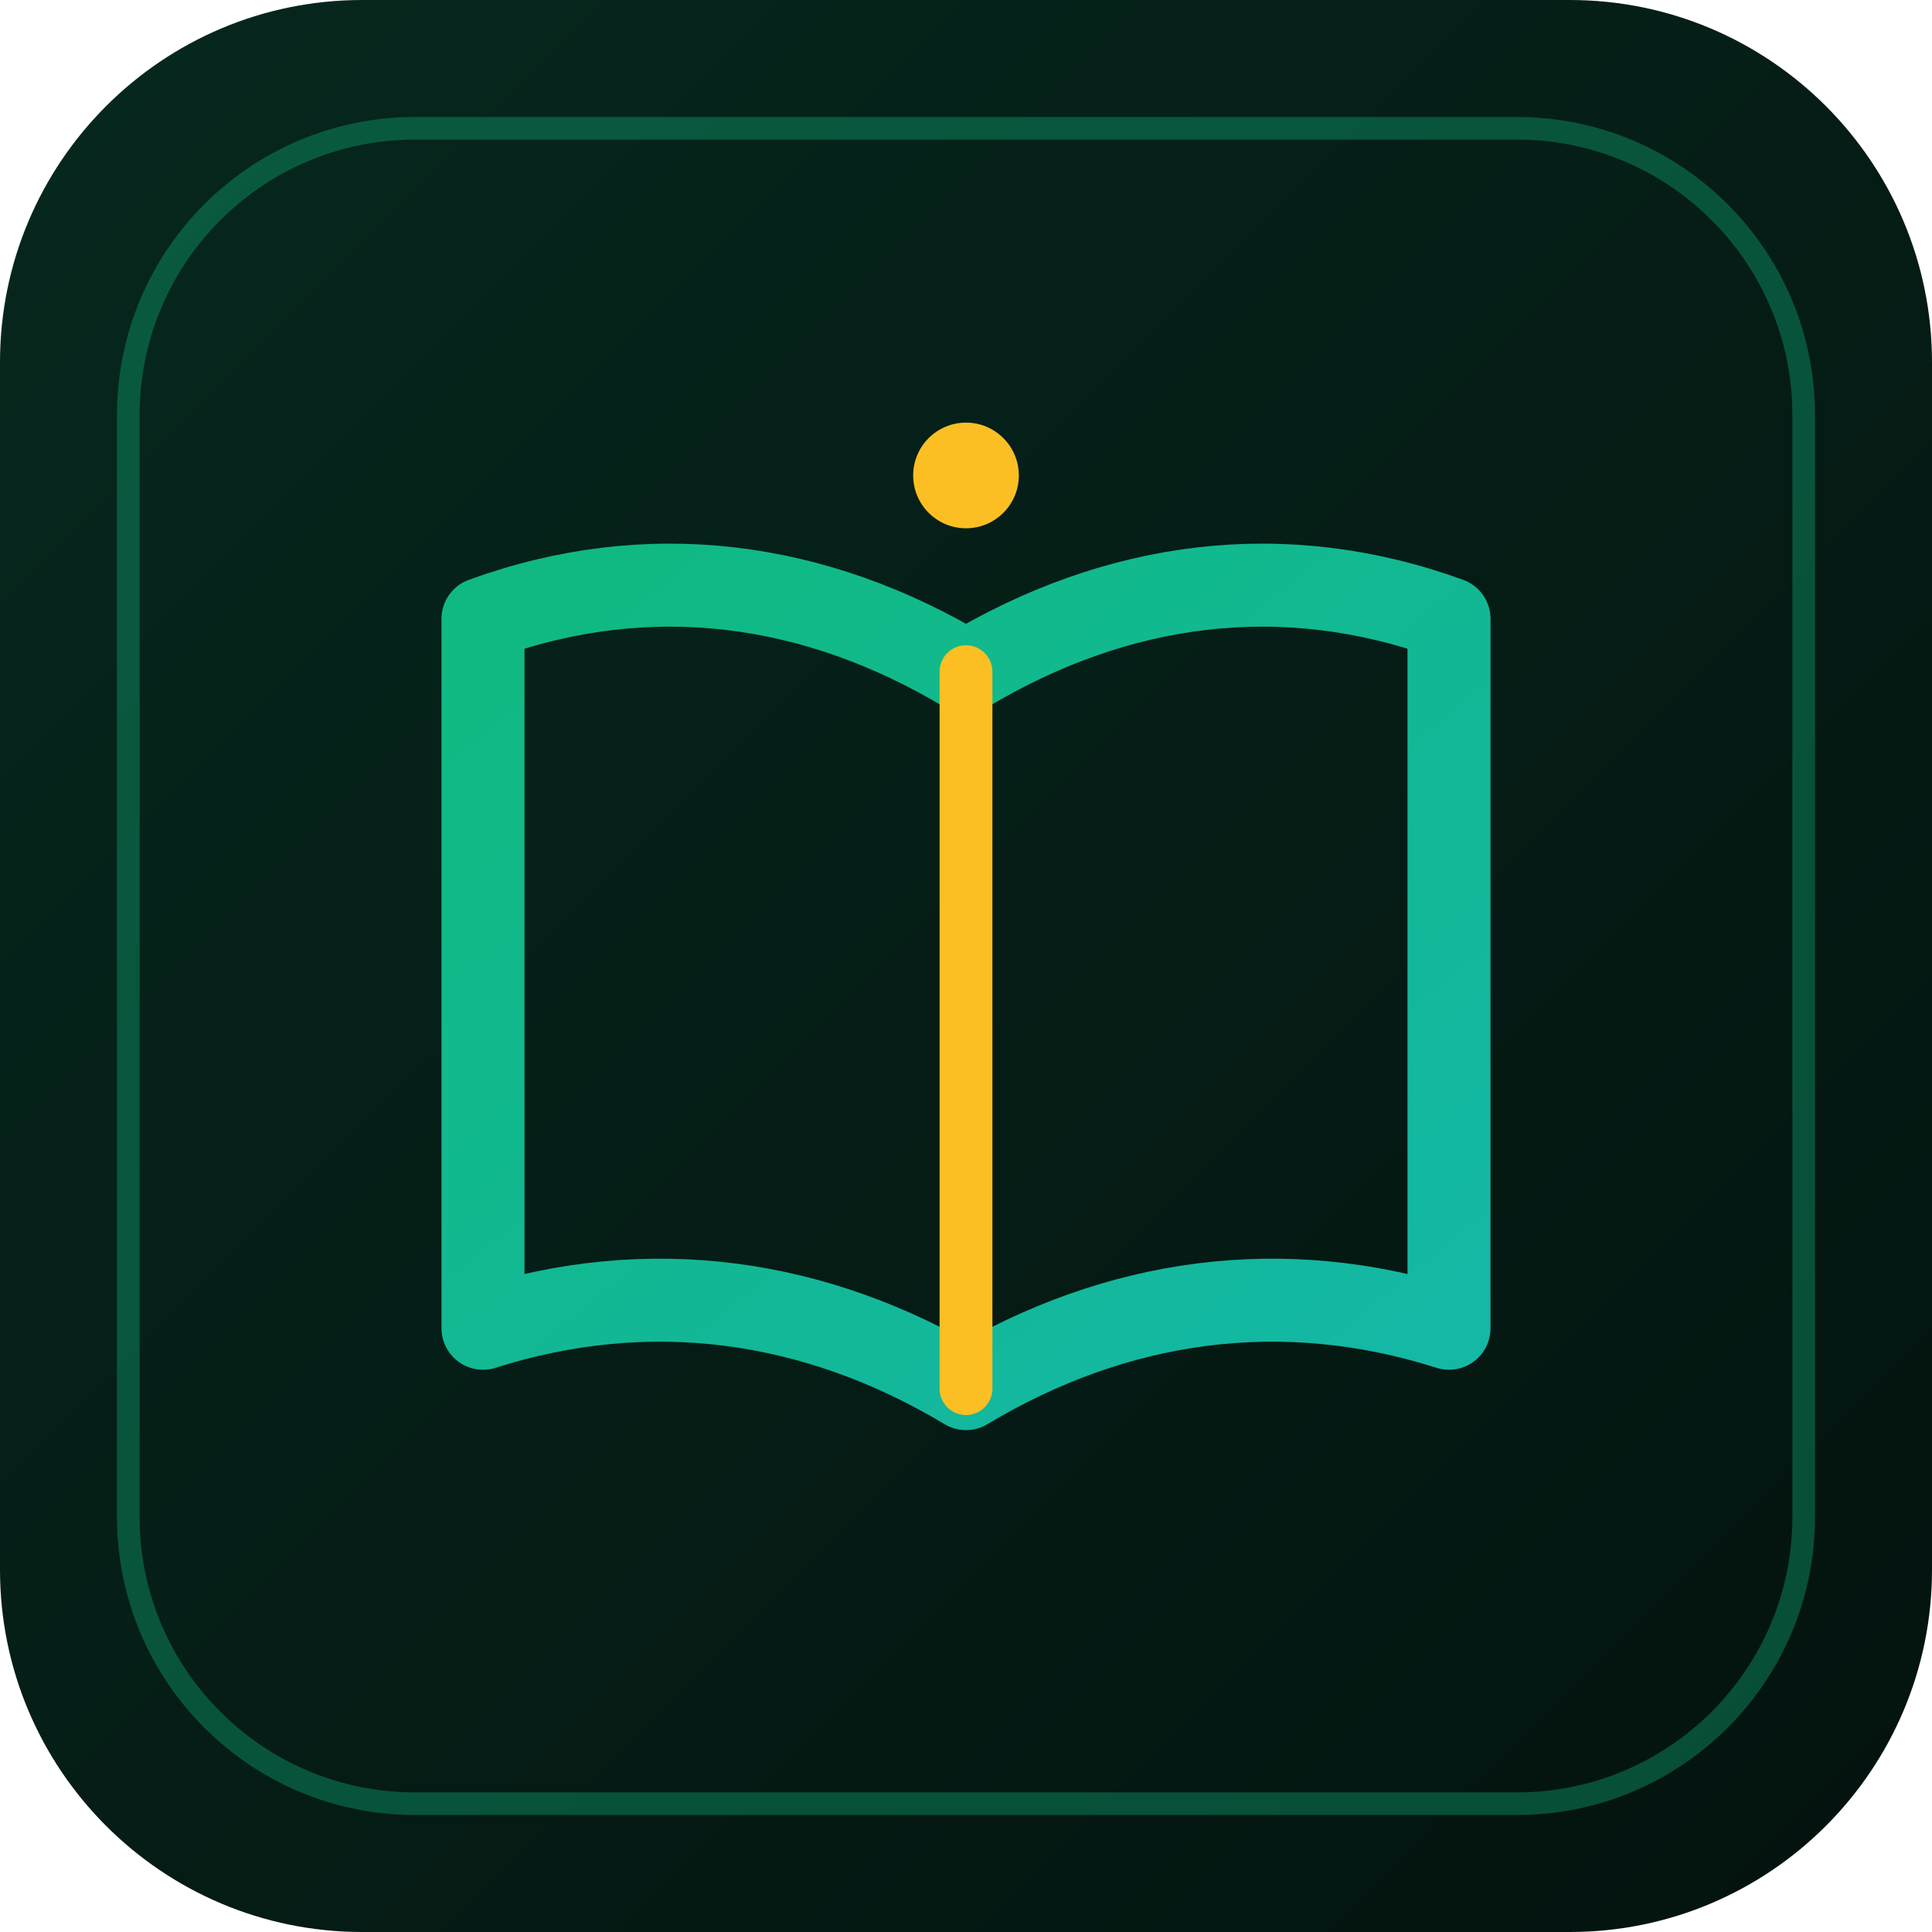
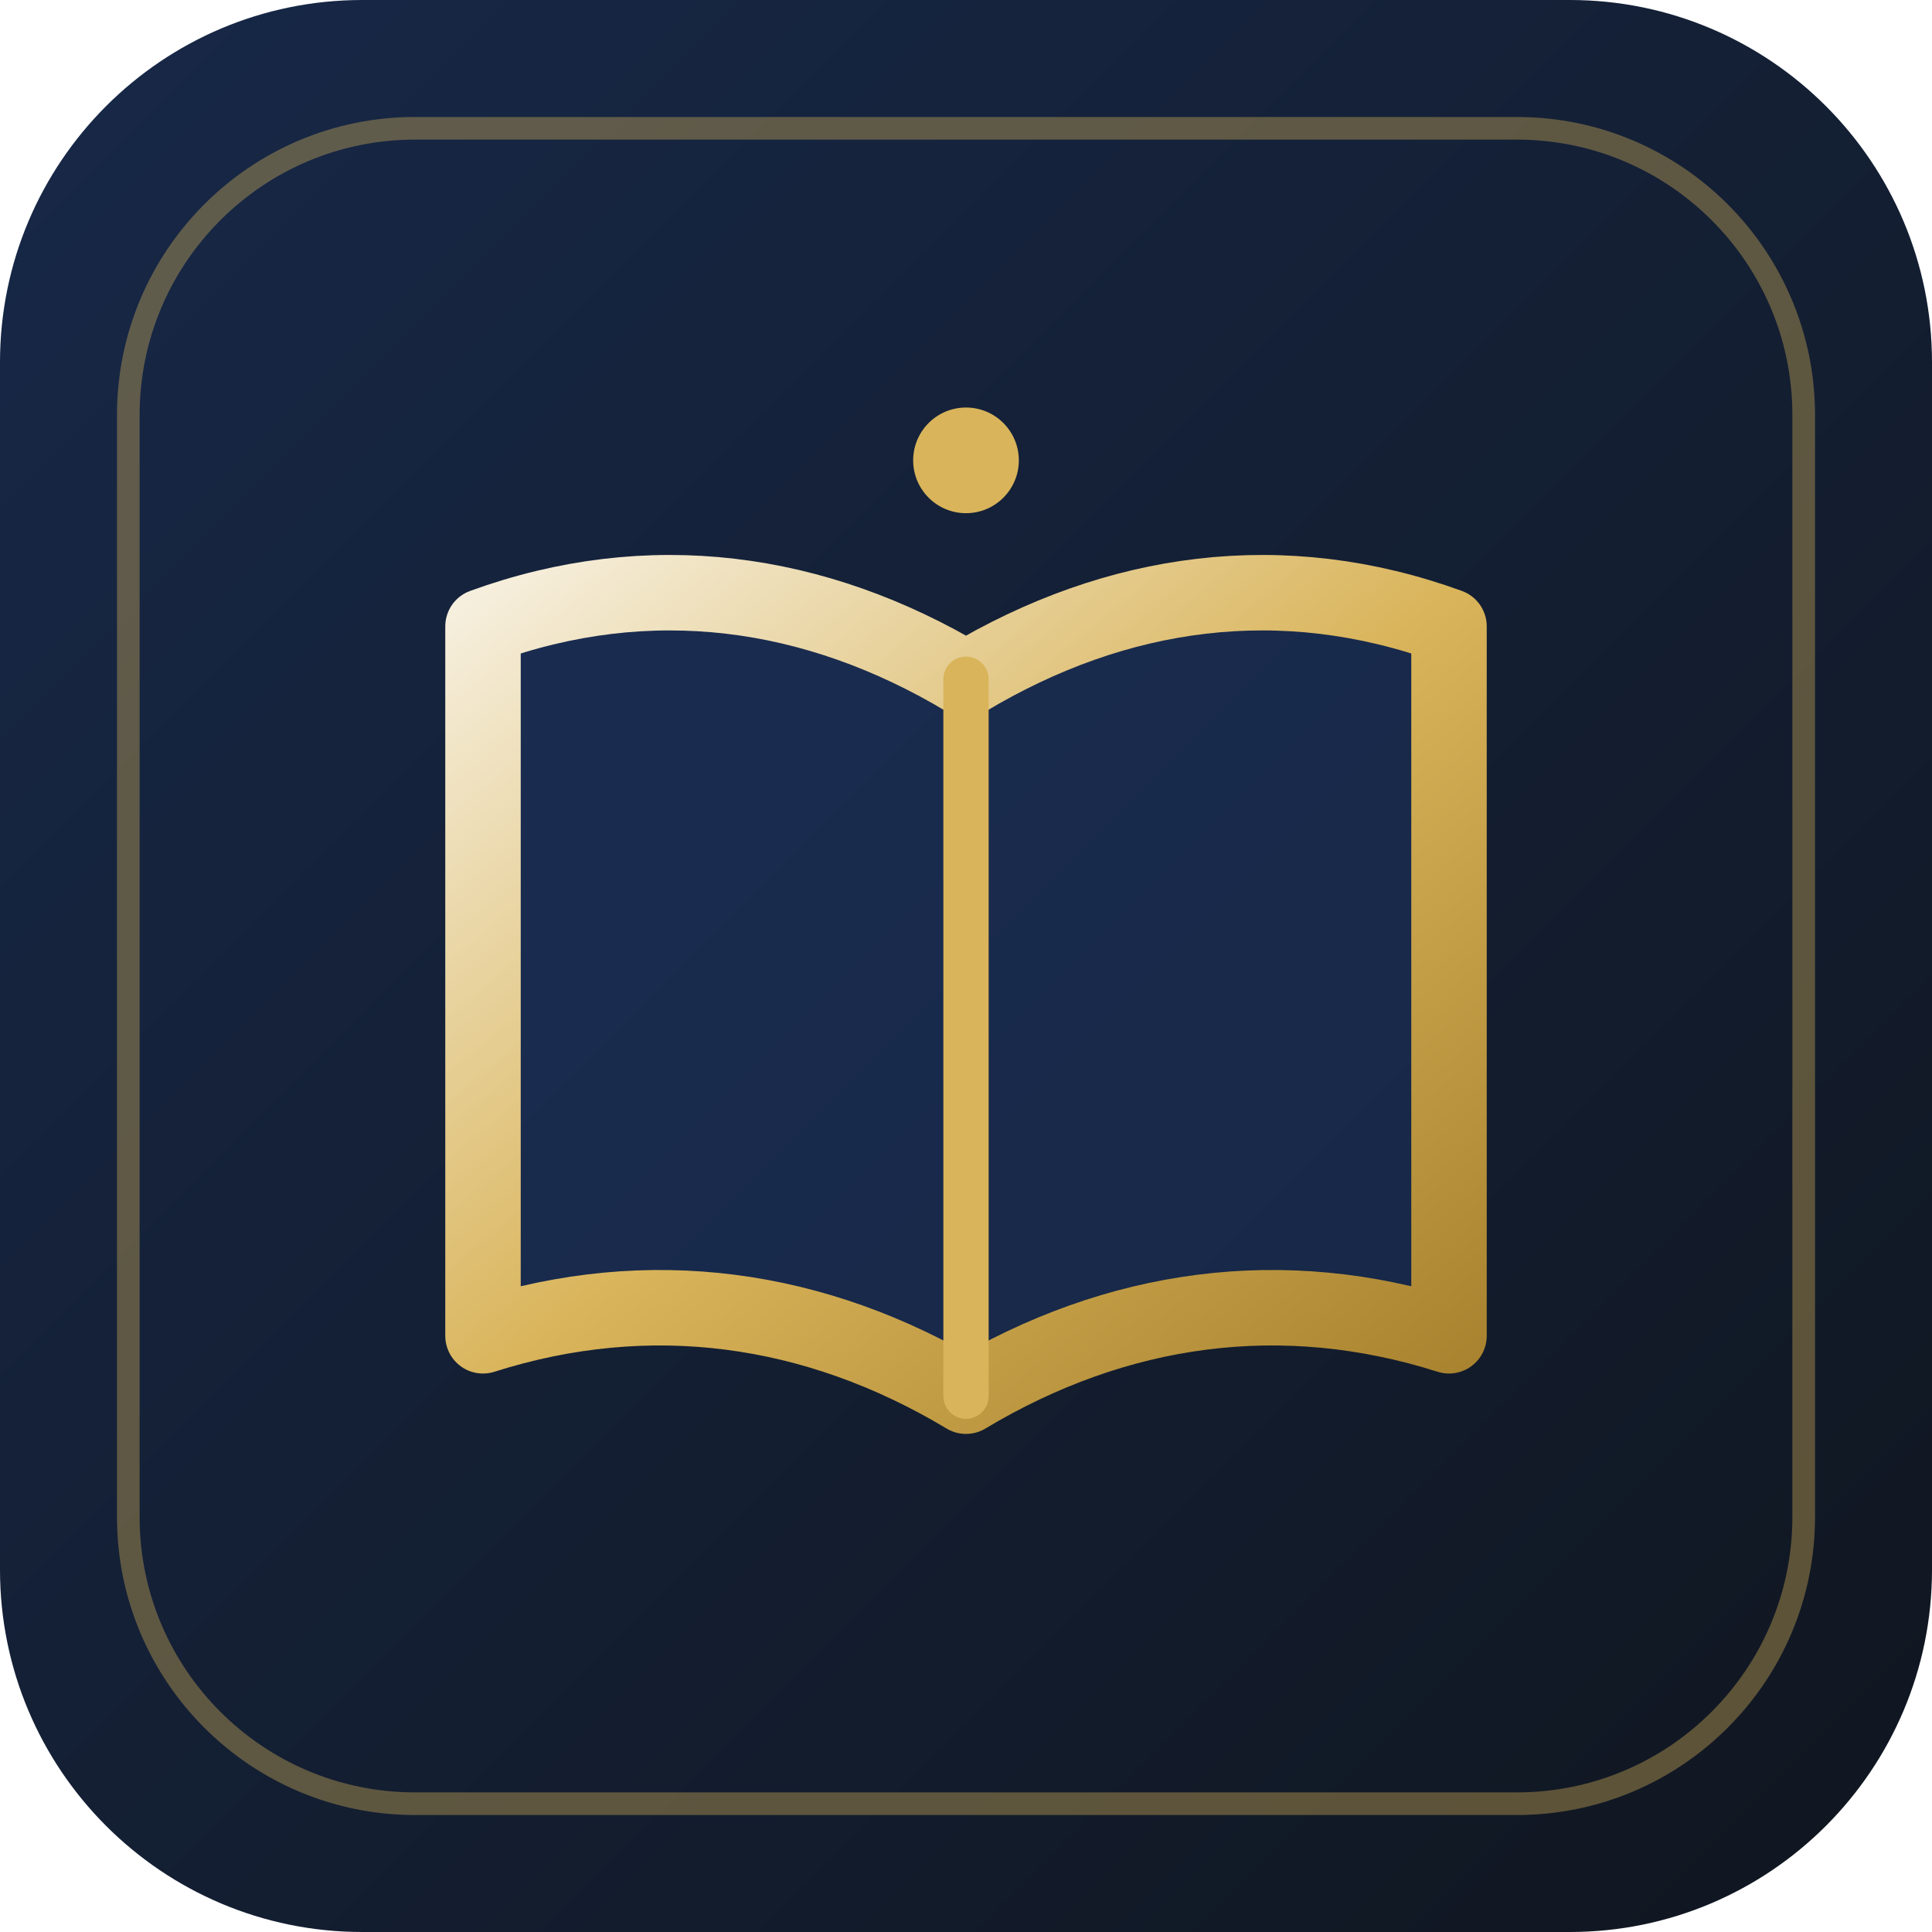
<svg xmlns="http://www.w3.org/2000/svg" viewBox="0 0 512 512" width="512" height="512">
  <defs>
    <linearGradient id="bg" x1="0%" y1="0%" x2="100%" y2="100%">
-       <stop offset="0%" stop-color="#06281e" />
-       <stop offset="100%" stop-color="#04120e" />
+       <stop offset="0%" stop-color="#172848" />
+       <stop offset="100%" stop-color="#10161f" />
    </linearGradient>
-     <linearGradient id="gold" x1="0%" y1="0%" x2="100%" y2="100%">
-       <stop offset="0%" stop-color="#10b981" />
-       <stop offset="100%" stop-color="#14b8a6" />
+     <linearGradient id="goldLeaf" x1="0%" y1="0%" x2="100%" y2="100%">
+       <stop offset="0%" stop-color="#F6EFDD" />
+       <stop offset="50%" stop-color="#D9B45A" />
+       <stop offset="100%" stop-color="#A8822E" />
    </linearGradient>
  </defs>
  <rect width="512" height="512" rx="96" fill="url(#bg)" />
-   <rect x="34" y="34" width="444" height="444" rx="76" fill="none" stroke="#10b981" stroke-opacity="0.35" stroke-width="6" />
-   <path d="M128 164c44-16 88-10 128 14 40-24 84-30 128-14v188c-44-14-88-8-128 16-40-24-84-30-128-16V164z" fill="none" stroke="url(#gold)" stroke-width="22" stroke-linejoin="round" />
-   <path d="M256 178v190" stroke="#fbbf24" stroke-width="14" stroke-linecap="round" />
-   <circle cx="256" cy="126" r="14" fill="#fbbf24" />
+   <rect x="34" y="34" width="444" height="444" rx="76" fill="none" stroke="#D9B45A" stroke-opacity="0.38" stroke-width="6" />
+   <path d="M128 166c44-16 88-10 128 14 40-24 84-30 128-14v188c-44-14-88-8-128 16-40-24-84-30-128-16V166z" fill="#1F3A6E" fill-opacity="0.42" stroke="url(#goldLeaf)" stroke-width="20" stroke-linejoin="round" />
+   <path d="M256 180v190" stroke="#D9B45A" stroke-width="12" stroke-linecap="round" />
+   <circle cx="256" cy="122" r="14" fill="#D9B45A" />
</svg>
